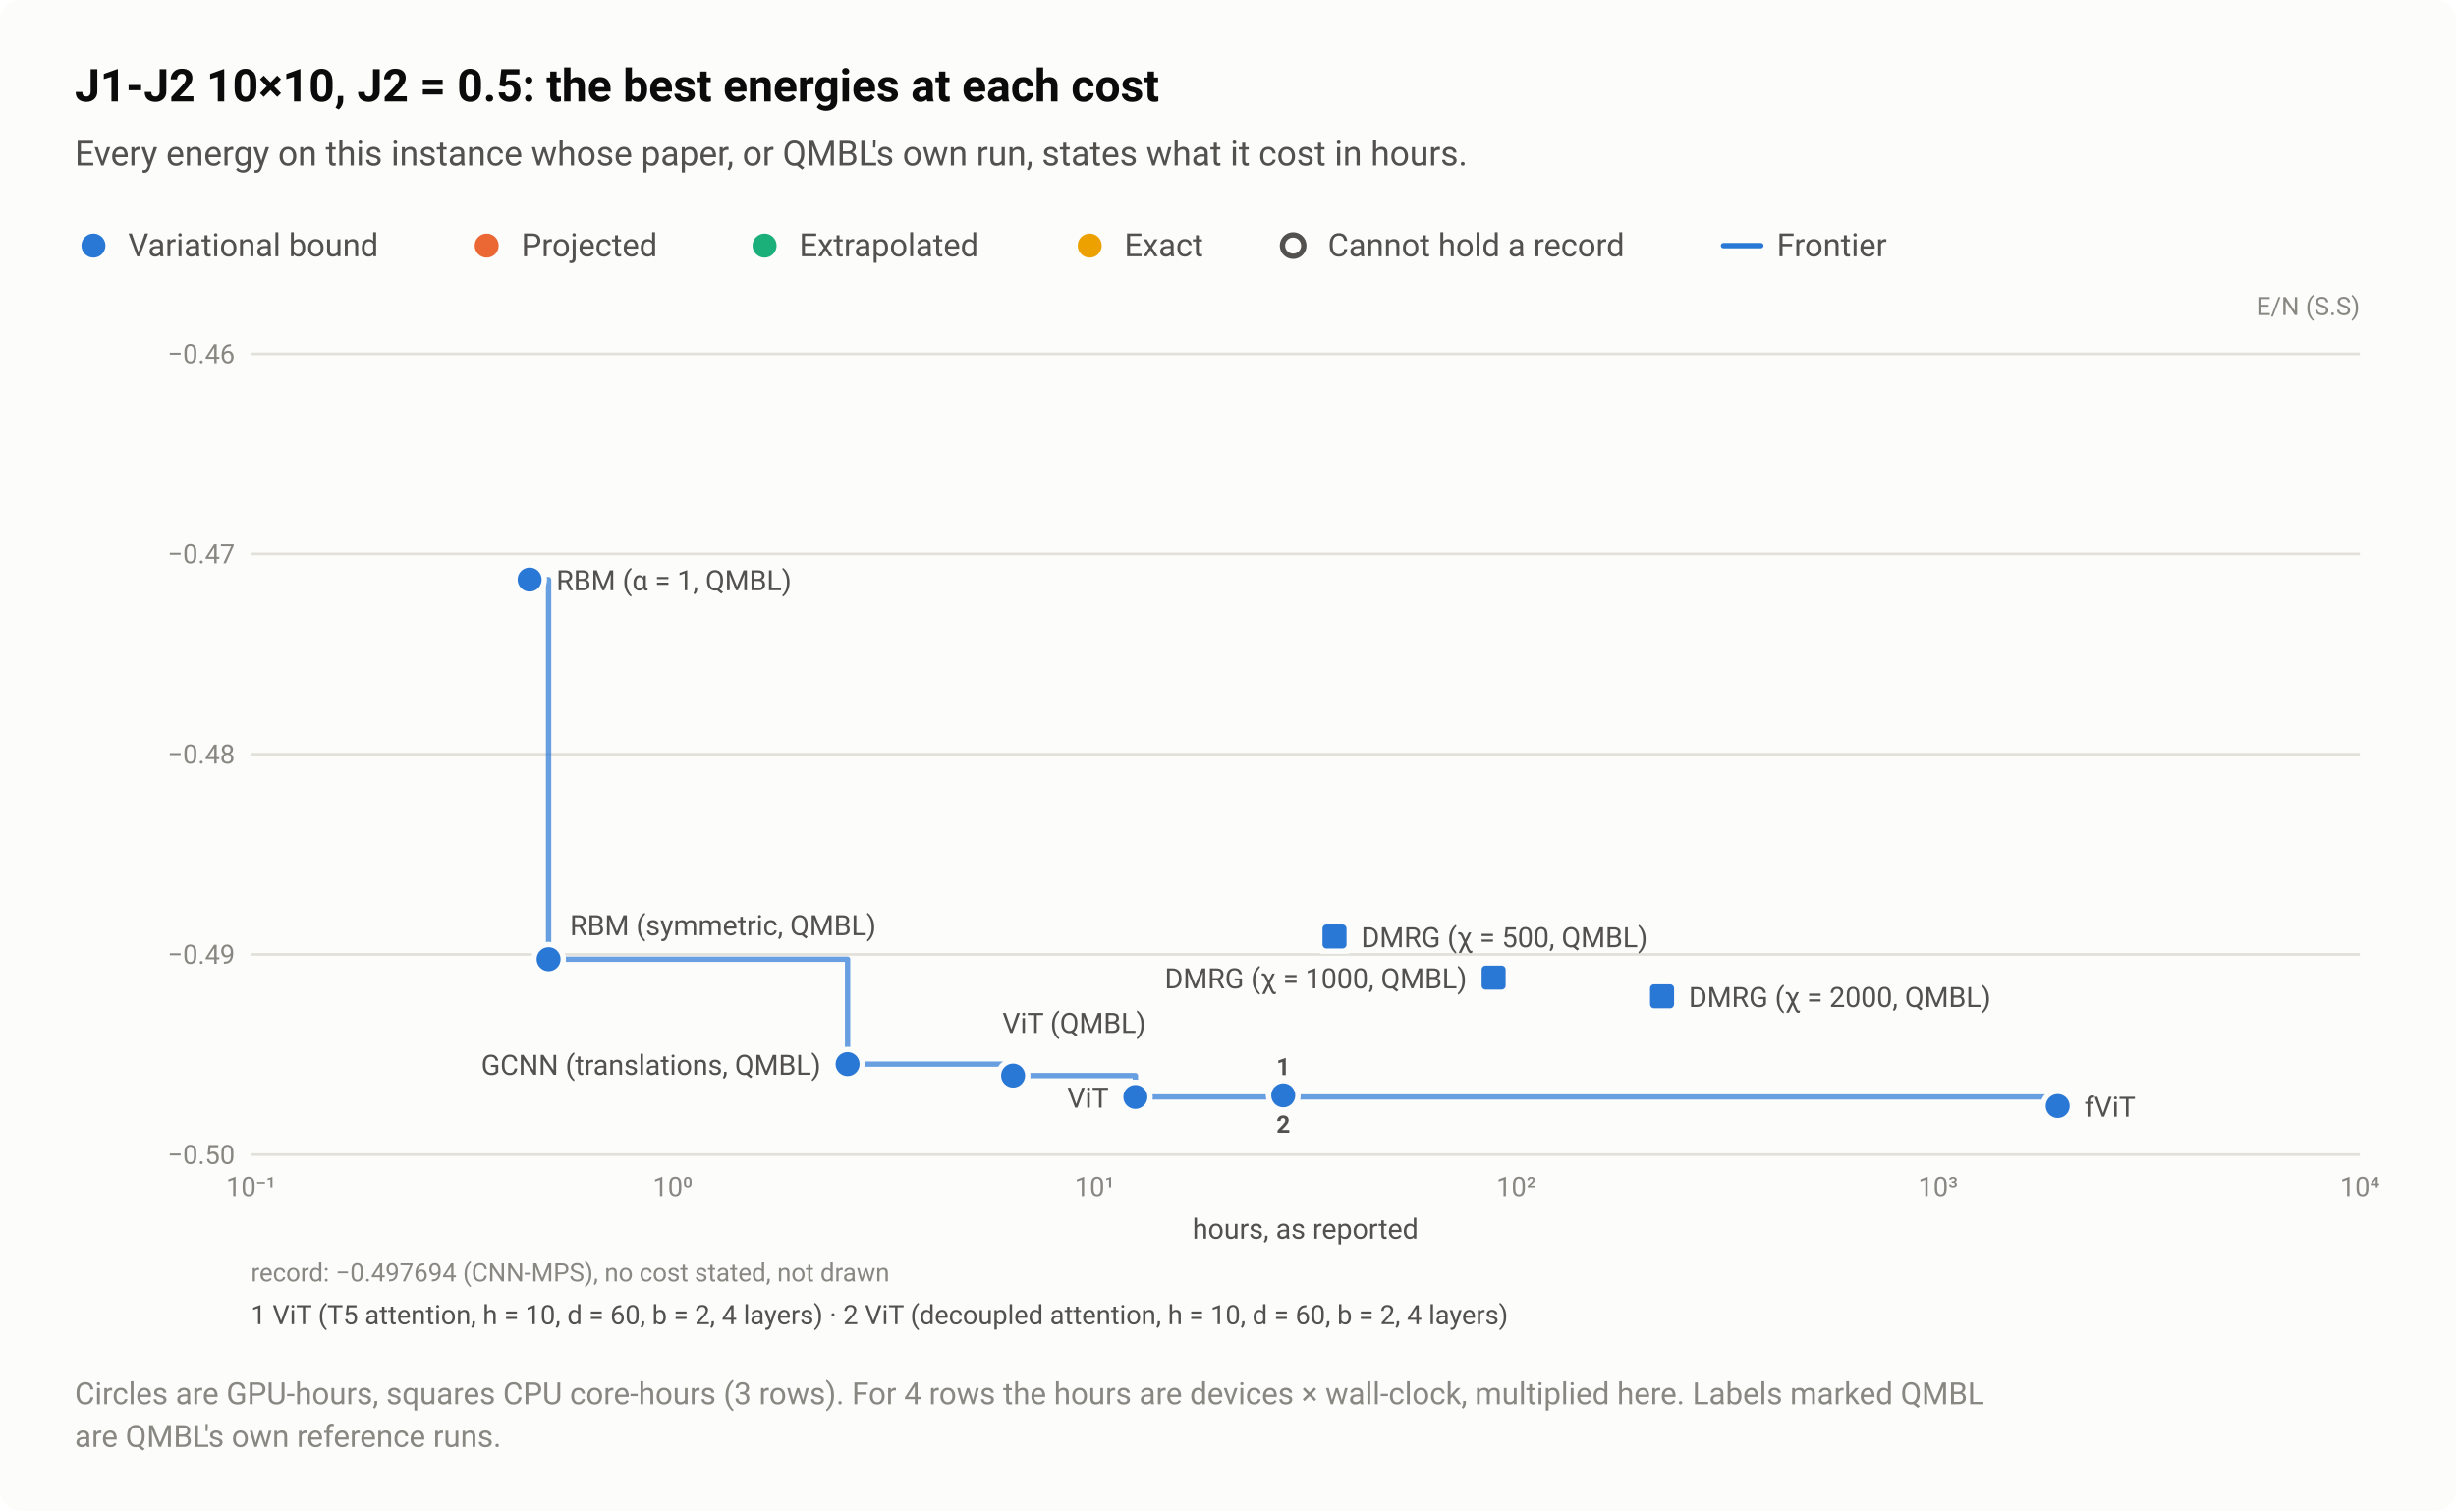
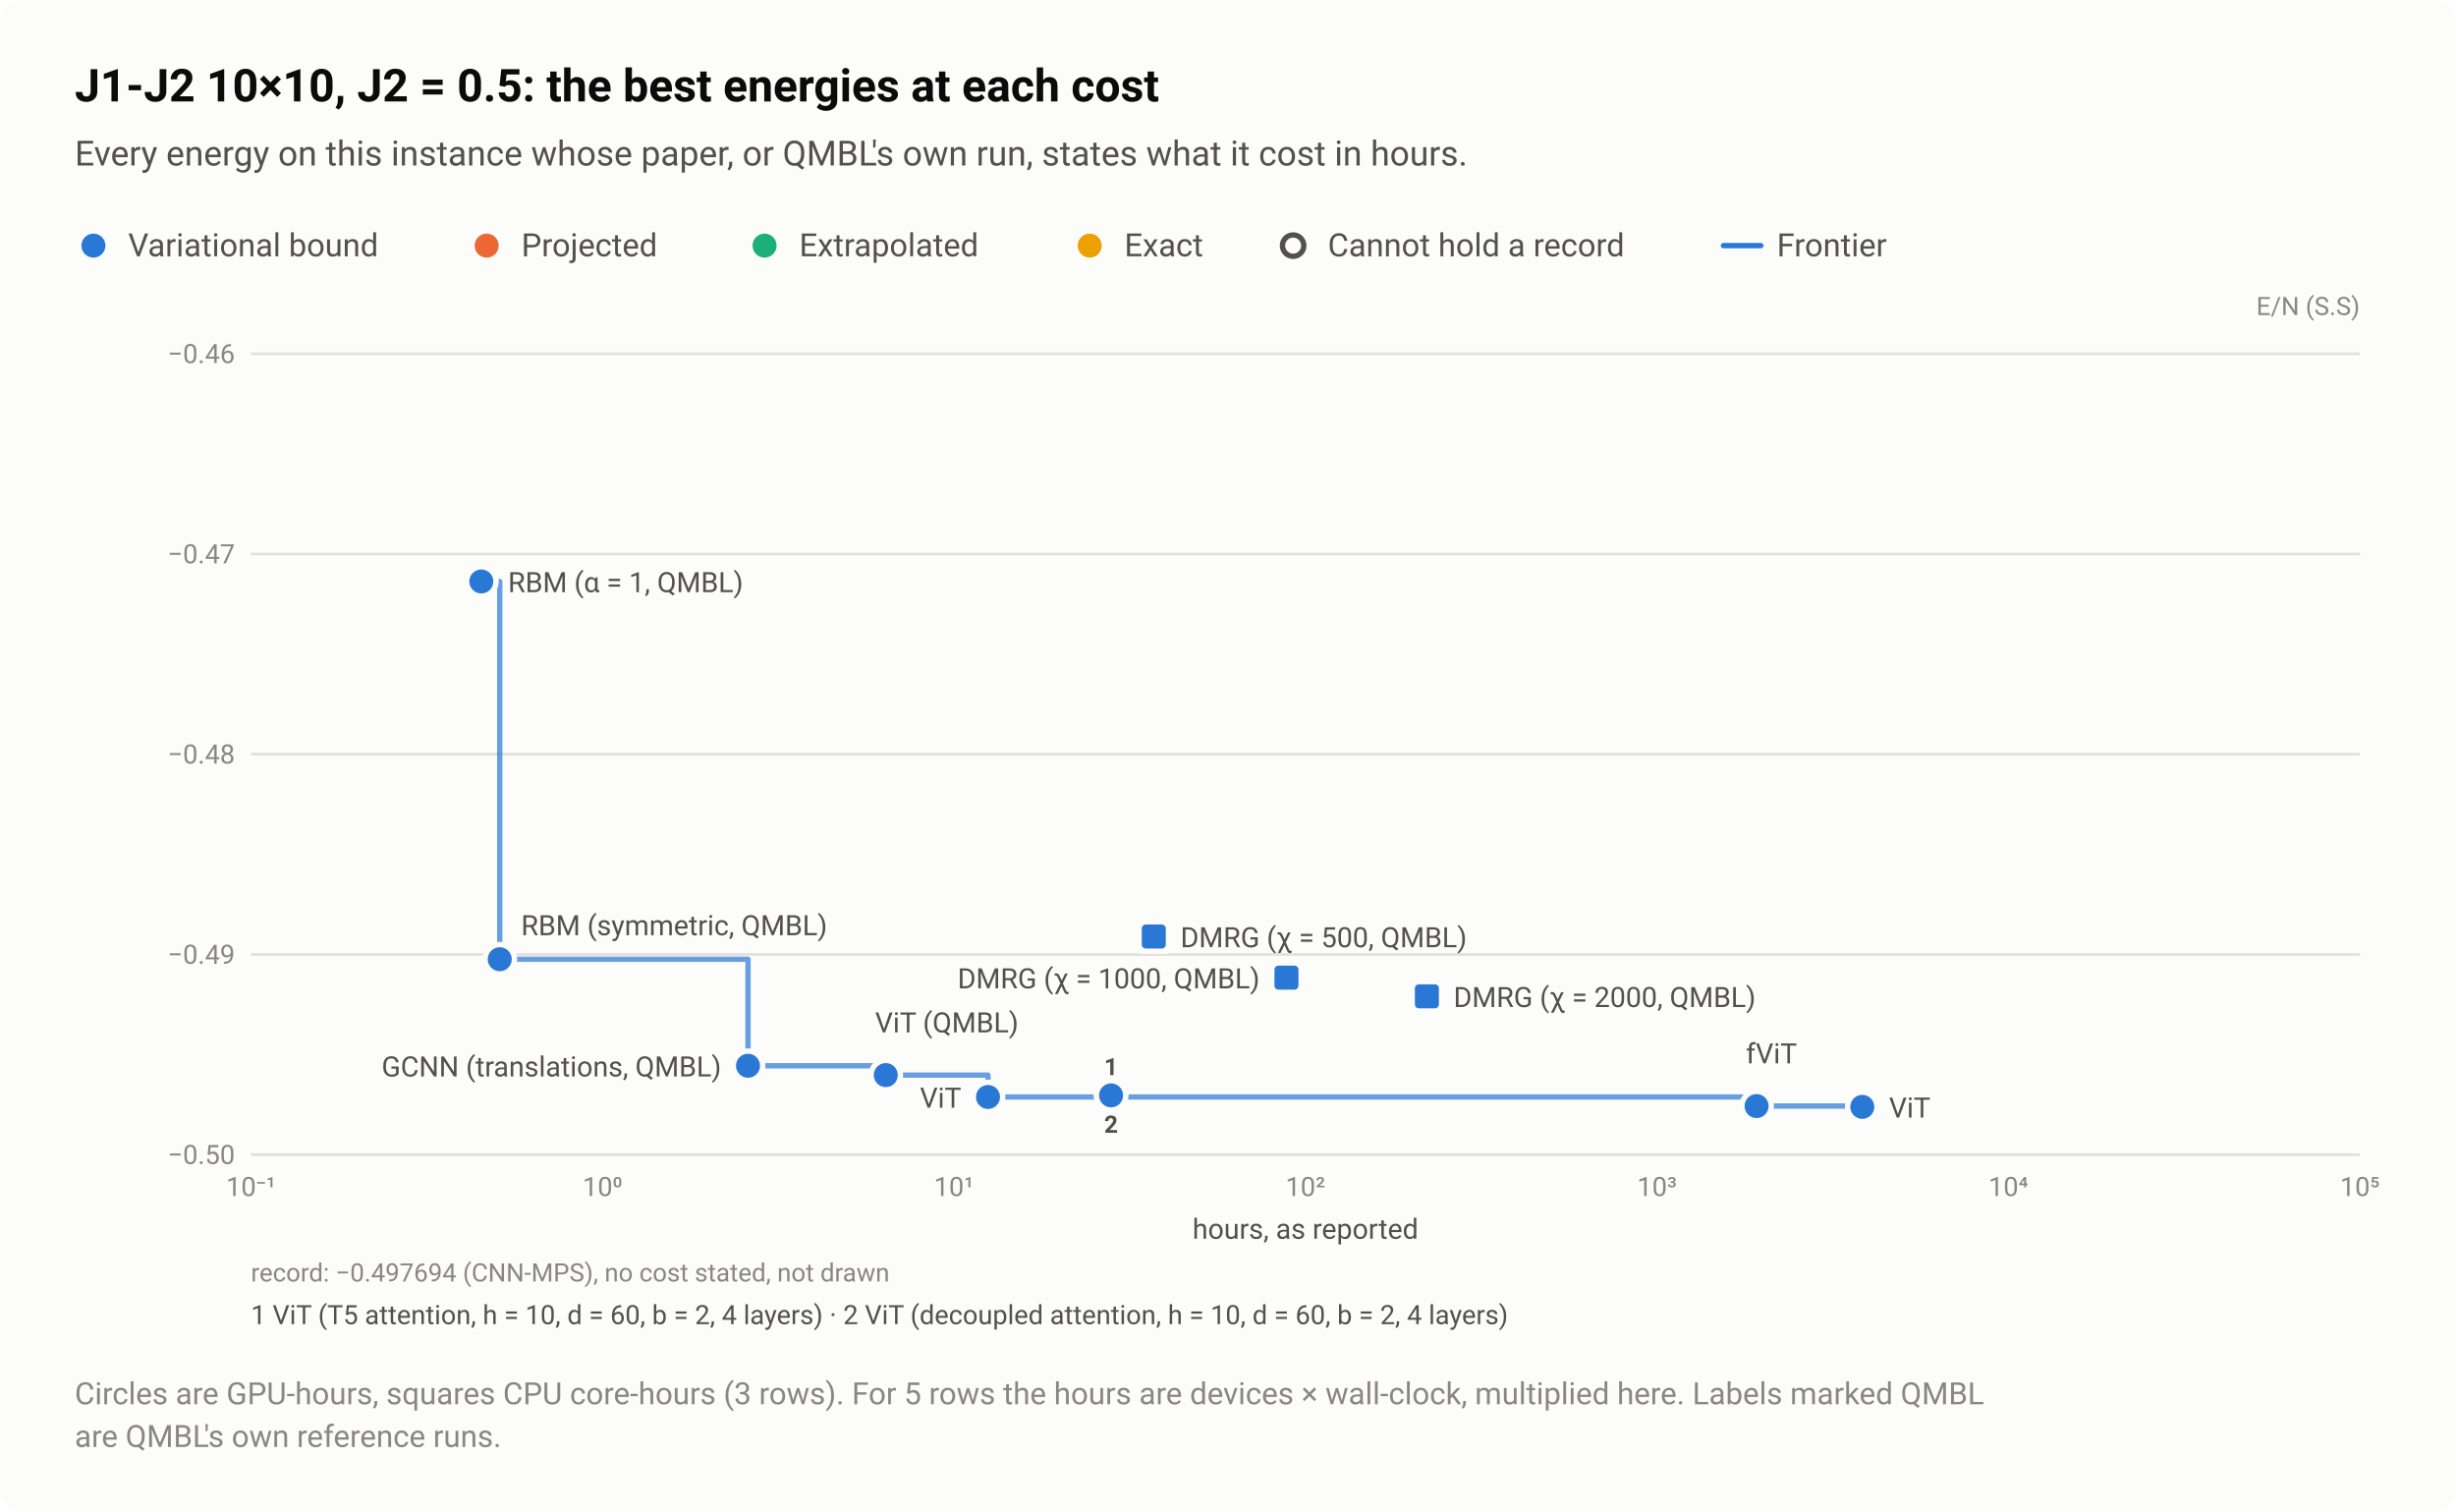
<svg xmlns="http://www.w3.org/2000/svg" width="920" height="566" viewBox="0 0 920 566" role="img" aria-labelledby="title desc">
  <style>text{font-family:system-ui,-apple-system,"Segoe UI",Roboto,"Helvetica Neue",Arial,sans-serif}</style>
  <rect width="920" height="566" rx="8" fill="#fcfcfb" />
  <text x="28" y="38" font-size="17" fill="#0b0b0b" font-weight="600">J1-J2 10×10, J2 = 0.5: the best energies at each cost</text>
  <text x="28" y="62" font-size="13" fill="#52514e">Every energy on this instance whose paper, or QMBL's own run, states what it cost in hours.</text>
  <circle cx="35" cy="92" r="6.5" fill="#fcfcfb" />
  <circle cx="35" cy="92" r="4.5" fill="#2a78d6" />
  <text x="48" y="96" font-size="12" fill="#52514e">Variational bound</text>
  <circle cx="182.3" cy="92" r="6.5" fill="#fcfcfb" />
  <circle cx="182.3" cy="92" r="4.5" fill="#eb6834" />
  <text x="195.3" y="96" font-size="12" fill="#52514e">Projected</text>
  <circle cx="286.4" cy="92" r="6.5" fill="#fcfcfb" />
  <circle cx="286.4" cy="92" r="4.5" fill="#1baf7a" />
  <text x="299.4" y="96" font-size="12" fill="#52514e">Extrapolated</text>
  <circle cx="408.2" cy="92" r="6.5" fill="#fcfcfb" />
  <circle cx="408.2" cy="92" r="4.5" fill="#eda100" />
  <text x="421.2" y="96" font-size="12" fill="#52514e">Exact</text>
  <circle cx="484.4" cy="92" r="6.5" fill="#fcfcfb" />
  <circle cx="484.4" cy="92" r="4" fill="#fcfcfb" stroke="#52514e" stroke-width="2" />
  <text x="497.4" y="96" font-size="12" fill="#52514e">Cannot hold a record</text>
  <path d="M645.6 92H659.6" stroke="#2a78d6" stroke-width="2" stroke-linecap="round" />
  <text x="665.6" y="96" font-size="12" fill="#52514e">Frontier</text>
  <text x="884" y="118" font-size="9.5" fill="#898781" text-anchor="end">E/N (S.S)</text>
  <path d="M94 432.5H884" stroke="#e1e0d9" stroke-width="1" />
  <text x="88" y="436" font-size="10" fill="#898781" text-anchor="end" style="font-variant-numeric:tabular-nums">−0.50</text>
  <path d="M94 357.5H884" stroke="#e1e0d9" stroke-width="1" />
  <text x="88" y="361" font-size="10" fill="#898781" text-anchor="end" style="font-variant-numeric:tabular-nums">−0.49</text>
  <path d="M94 282.5H884" stroke="#e1e0d9" stroke-width="1" />
  <text x="88" y="286" font-size="10" fill="#898781" text-anchor="end" style="font-variant-numeric:tabular-nums">−0.48</text>
  <path d="M94 207.5H884" stroke="#e1e0d9" stroke-width="1" />
  <text x="88" y="211" font-size="10" fill="#898781" text-anchor="end" style="font-variant-numeric:tabular-nums">−0.47</text>
  <path d="M94 132.5H884" stroke="#e1e0d9" stroke-width="1" />
  <text x="88" y="136" font-size="10" fill="#898781" text-anchor="end" style="font-variant-numeric:tabular-nums">−0.46</text>
  <text x="94" y="448" font-size="10" fill="#898781" text-anchor="middle" style="font-variant-numeric:tabular-nums">10⁻¹</text>
-   <text x="252" y="448" font-size="10" fill="#898781" text-anchor="middle" style="font-variant-numeric:tabular-nums">10⁰</text>
-   <text x="410" y="448" font-size="10" fill="#898781" text-anchor="middle" style="font-variant-numeric:tabular-nums">10¹</text>
-   <text x="568" y="448" font-size="10" fill="#898781" text-anchor="middle" style="font-variant-numeric:tabular-nums">10²</text>
-   <text x="726" y="448" font-size="10" fill="#898781" text-anchor="middle" style="font-variant-numeric:tabular-nums">10³</text>
-   <text x="884" y="448" font-size="10" fill="#898781" text-anchor="middle" style="font-variant-numeric:tabular-nums">10⁴</text>
-   <path d="M198.4 217.1H205.5V359.3H317.5V398.6H379.5V402.9H425.3V410.9H770.8V414.3" fill="none" stroke="#2a78d6" stroke-width="2" stroke-linejoin="round" stroke-linecap="round" opacity="0.7" />
+   <text x="225.7" y="448" font-size="10" fill="#898781" text-anchor="middle" style="font-variant-numeric:tabular-nums">10⁰</text>
+   <text x="357.3" y="448" font-size="10" fill="#898781" text-anchor="middle" style="font-variant-numeric:tabular-nums">10¹</text>
+   <text x="489" y="448" font-size="10" fill="#898781" text-anchor="middle" style="font-variant-numeric:tabular-nums">10²</text>
+   <text x="620.7" y="448" font-size="10" fill="#898781" text-anchor="middle" style="font-variant-numeric:tabular-nums">10³</text>
+   <text x="752.3" y="448" font-size="10" fill="#898781" text-anchor="middle" style="font-variant-numeric:tabular-nums">10⁴</text>
+   <text x="884" y="448" font-size="10" fill="#898781" text-anchor="middle" style="font-variant-numeric:tabular-nums">10⁵</text>
+   <path d="M180.3 217.8H187.2V359.3H280.2V399.2H331.8V402.7H370.1V410.9H658V414.3H697.6V414.6" fill="none" stroke="#2a78d6" stroke-width="2" stroke-linejoin="round" stroke-linecap="round" opacity="0.7" />
  <a class="pt" href="/instances/#r-J1J2_square_100_P_0_5-222e496c">
-     <circle cx="770.8" cy="414.3" r="6.5" fill="#fcfcfb" />
-     <circle cx="770.8" cy="414.3" r="4.5" fill="#2a78d6" />
+     <circle cx="658" cy="414.3" r="6.5" fill="#fcfcfb" />
+     <circle cx="658" cy="414.3" r="4.5" fill="#2a78d6" />
+   </a>
+   <a class="pt" href="/instances/#r-J1J2_square_100_P_0_5-4acf1166">
+     <circle cx="697.6" cy="414.6" r="6.5" fill="#fcfcfb" />
+     <circle cx="697.6" cy="414.6" r="4.5" fill="#2a78d6" />
  </a>
  <a class="pt" href="/instances/#r-J1J2_square_100_P_0_5-0c62bd86">
-     <circle cx="480.7" cy="409.7" r="6.5" fill="#fcfcfb" />
-     <circle cx="480.7" cy="409.7" r="4.5" fill="#2a78d6" />
+     <circle cx="416.2" cy="409.7" r="6.5" fill="#fcfcfb" />
+     <circle cx="416.2" cy="409.7" r="4.5" fill="#2a78d6" />
  </a>
  <a class="pt" href="/instances/#r-J1J2_square_100_P_0_5-5bc62a0e">
-     <circle cx="480.7" cy="410.3" r="6.5" fill="#fcfcfb" />
-     <circle cx="480.7" cy="410.3" r="4.5" fill="#2a78d6" />
+     <circle cx="416.2" cy="410.3" r="6.5" fill="#fcfcfb" />
+     <circle cx="416.2" cy="410.3" r="4.5" fill="#2a78d6" />
  </a>
  <a class="pt" href="/instances/#r-J1J2_square_100_P_0_5-3709d247">
-     <circle cx="425.3" cy="410.9" r="6.5" fill="#fcfcfb" />
-     <circle cx="425.3" cy="410.9" r="4.5" fill="#2a78d6" />
+     <circle cx="370.1" cy="410.9" r="6.5" fill="#fcfcfb" />
+     <circle cx="370.1" cy="410.9" r="4.5" fill="#2a78d6" />
  </a>
  <a class="pt" href="/instances/#r-J1J2_square_100_P_0_5-a0d6bd32">
-     <rect x="493.4" y="344.3" width="13" height="13" rx="2" fill="#fcfcfb" />
-     <rect x="495.4" y="346.3" width="9" height="9" rx="1.5" fill="#2a78d6" />
+     <rect x="425.7" y="344.3" width="13" height="13" rx="2" fill="#fcfcfb" />
+     <rect x="427.7" y="346.3" width="9" height="9" rx="1.5" fill="#2a78d6" />
  </a>
  <a class="pt" href="/instances/#r-J1J2_square_100_P_0_5-40ca8799">
-     <rect x="553" y="359.7" width="13" height="13" rx="2" fill="#fcfcfb" />
-     <rect x="555" y="361.7" width="9" height="9" rx="1.5" fill="#2a78d6" />
+     <rect x="475.4" y="359.7" width="13" height="13" rx="2" fill="#fcfcfb" />
+     <rect x="477.4" y="361.7" width="9" height="9" rx="1.5" fill="#2a78d6" />
  </a>
  <a class="pt" href="/instances/#r-J1J2_square_100_P_0_5-dac27471">
-     <rect x="616.1" y="366.7" width="13" height="13" rx="2" fill="#fcfcfb" />
-     <rect x="618.1" y="368.7" width="9" height="9" rx="1.5" fill="#2a78d6" />
+     <rect x="528" y="366.7" width="13" height="13" rx="2" fill="#fcfcfb" />
+     <rect x="530" y="368.7" width="9" height="9" rx="1.5" fill="#2a78d6" />
  </a>
-   <a class="pt" href="/instances/#r-J1J2_square_100_P_0_5-9da87ced">
-     <circle cx="317.5" cy="398.6" r="6.5" fill="#fcfcfb" />
-     <circle cx="317.5" cy="398.6" r="4.5" fill="#2a78d6" />
+   <a class="pt" href="/instances/#r-J1J2_square_100_P_0_5-525976cf">
+     <circle cx="280.2" cy="399.2" r="6.5" fill="#fcfcfb" />
+     <circle cx="280.2" cy="399.2" r="4.5" fill="#2a78d6" />
  </a>
-   <a class="pt" href="/instances/#r-J1J2_square_100_P_0_5-11bb7c21">
-     <circle cx="198.4" cy="217.1" r="6.5" fill="#fcfcfb" />
-     <circle cx="198.4" cy="217.1" r="4.5" fill="#2a78d6" />
+   <a class="pt" href="/instances/#r-J1J2_square_100_P_0_5-c005a6ca">
+     <circle cx="180.3" cy="217.8" r="6.5" fill="#fcfcfb" />
+     <circle cx="180.3" cy="217.8" r="4.5" fill="#2a78d6" />
  </a>
-   <a class="pt" href="/instances/#r-J1J2_square_100_P_0_5-26119544">
-     <circle cx="205.5" cy="359.3" r="6.5" fill="#fcfcfb" />
-     <circle cx="205.5" cy="359.3" r="4.5" fill="#2a78d6" />
+   <a class="pt" href="/instances/#r-J1J2_square_100_P_0_5-5248b0bb">
+     <circle cx="187.2" cy="359.3" r="6.5" fill="#fcfcfb" />
+     <circle cx="187.2" cy="359.3" r="4.5" fill="#2a78d6" />
  </a>
-   <a class="pt" href="/instances/#r-J1J2_square_100_P_0_5-581a942d">
-     <circle cx="379.5" cy="402.9" r="6.5" fill="#fcfcfb" />
-     <circle cx="379.5" cy="402.9" r="4.5" fill="#2a78d6" />
+   <a class="pt" href="/instances/#r-J1J2_square_100_P_0_5-a5c07e91">
+     <circle cx="331.8" cy="402.7" r="6.5" fill="#fcfcfb" />
+     <circle cx="331.8" cy="402.7" r="4.5" fill="#2a78d6" />
  </a>
-   <text x="208.4" y="221.1" font-size="10.5" fill="#52514e" text-anchor="start">RBM (α = 1, QMBL)</text>
-   <text x="213.5" y="350.3" font-size="10.5" fill="#52514e" text-anchor="start">RBM (symmetric, QMBL)</text>
-   <text x="509.9" y="354.8" font-size="10.5" fill="#52514e" text-anchor="start">DMRG (χ = 500, QMBL)</text>
-   <text x="549.5" y="370.2" font-size="10.5" fill="#52514e" text-anchor="end">DMRG (χ = 1000, QMBL)</text>
-   <text x="632.6" y="377.2" font-size="10.5" fill="#52514e" text-anchor="start">DMRG (χ = 2000, QMBL)</text>
-   <text x="375.5" y="386.9" font-size="10.5" fill="#52514e" text-anchor="start">ViT (QMBL)</text>
-   <text x="307.5" y="402.6" font-size="10.5" fill="#52514e" text-anchor="end">GCNN (translations, QMBL)</text>
-   <text x="415.3" y="414.9" font-size="10.5" fill="#52514e" text-anchor="end">ViT</text>
-   <text x="780.8" y="418.3" font-size="10.5" fill="#52514e" text-anchor="start">fViT</text>
-   <text x="480.7" y="402.7" font-size="9" fill="#52514e" font-weight="600" text-anchor="middle">1</text>
-   <text x="480.7" y="424.3" font-size="9" fill="#52514e" font-weight="600" text-anchor="middle">2</text>
+   <text x="190.3" y="221.8" font-size="10.5" fill="#52514e" text-anchor="start">RBM (α = 1, QMBL)</text>
+   <text x="195.2" y="350.3" font-size="10.5" fill="#52514e" text-anchor="start">RBM (symmetric, QMBL)</text>
+   <text x="442.2" y="354.8" font-size="10.5" fill="#52514e" text-anchor="start">DMRG (χ = 500, QMBL)</text>
+   <text x="471.9" y="370.2" font-size="10.5" fill="#52514e" text-anchor="end">DMRG (χ = 1000, QMBL)</text>
+   <text x="544.5" y="377.2" font-size="10.5" fill="#52514e" text-anchor="start">DMRG (χ = 2000, QMBL)</text>
+   <text x="327.8" y="386.7" font-size="10.5" fill="#52514e" text-anchor="start">ViT (QMBL)</text>
+   <text x="654" y="398.3" font-size="10.5" fill="#52514e" text-anchor="start">fViT</text>
+   <text x="270.2" y="403.2" font-size="10.5" fill="#52514e" text-anchor="end">GCNN (translations, QMBL)</text>
+   <text x="360.1" y="414.9" font-size="10.5" fill="#52514e" text-anchor="end">ViT</text>
+   <text x="707.6" y="418.6" font-size="10.5" fill="#52514e" text-anchor="start">ViT</text>
+   <text x="416.2" y="402.7" font-size="9" fill="#52514e" font-weight="600" text-anchor="middle">1</text>
+   <text x="416.2" y="424.3" font-size="9" fill="#52514e" font-weight="600" text-anchor="middle">2</text>
  <text x="489" y="464" font-size="10.5" fill="#52514e" text-anchor="middle">hours, as reported</text>
  <text x="94" y="480" font-size="9.5" fill="#898781">record: −0.497694 (CNN-MPS), no cost stated, not drawn</text>
  <text x="94" y="496" font-size="10" fill="#52514e">1 ViT (T5 attention, h = 10, d = 60, b = 2, 4 layers)  ·  2 ViT (decoupled attention, h = 10, d = 60, b = 2, 4 layers)</text>
-   <text x="28" y="526" font-size="11.5" fill="#898781">Circles are GPU-hours, squares CPU core-hours (3 rows). For 4 rows the hours are devices × wall-clock, multiplied here. Labels marked QMBL</text>
+   <text x="28" y="526" font-size="11.5" fill="#898781">Circles are GPU-hours, squares CPU core-hours (3 rows). For 5 rows the hours are devices × wall-clock, multiplied here. Labels marked QMBL</text>
  <text x="28" y="542" font-size="11.5" fill="#898781">are QMBL's own reference runs.</text>
</svg>
